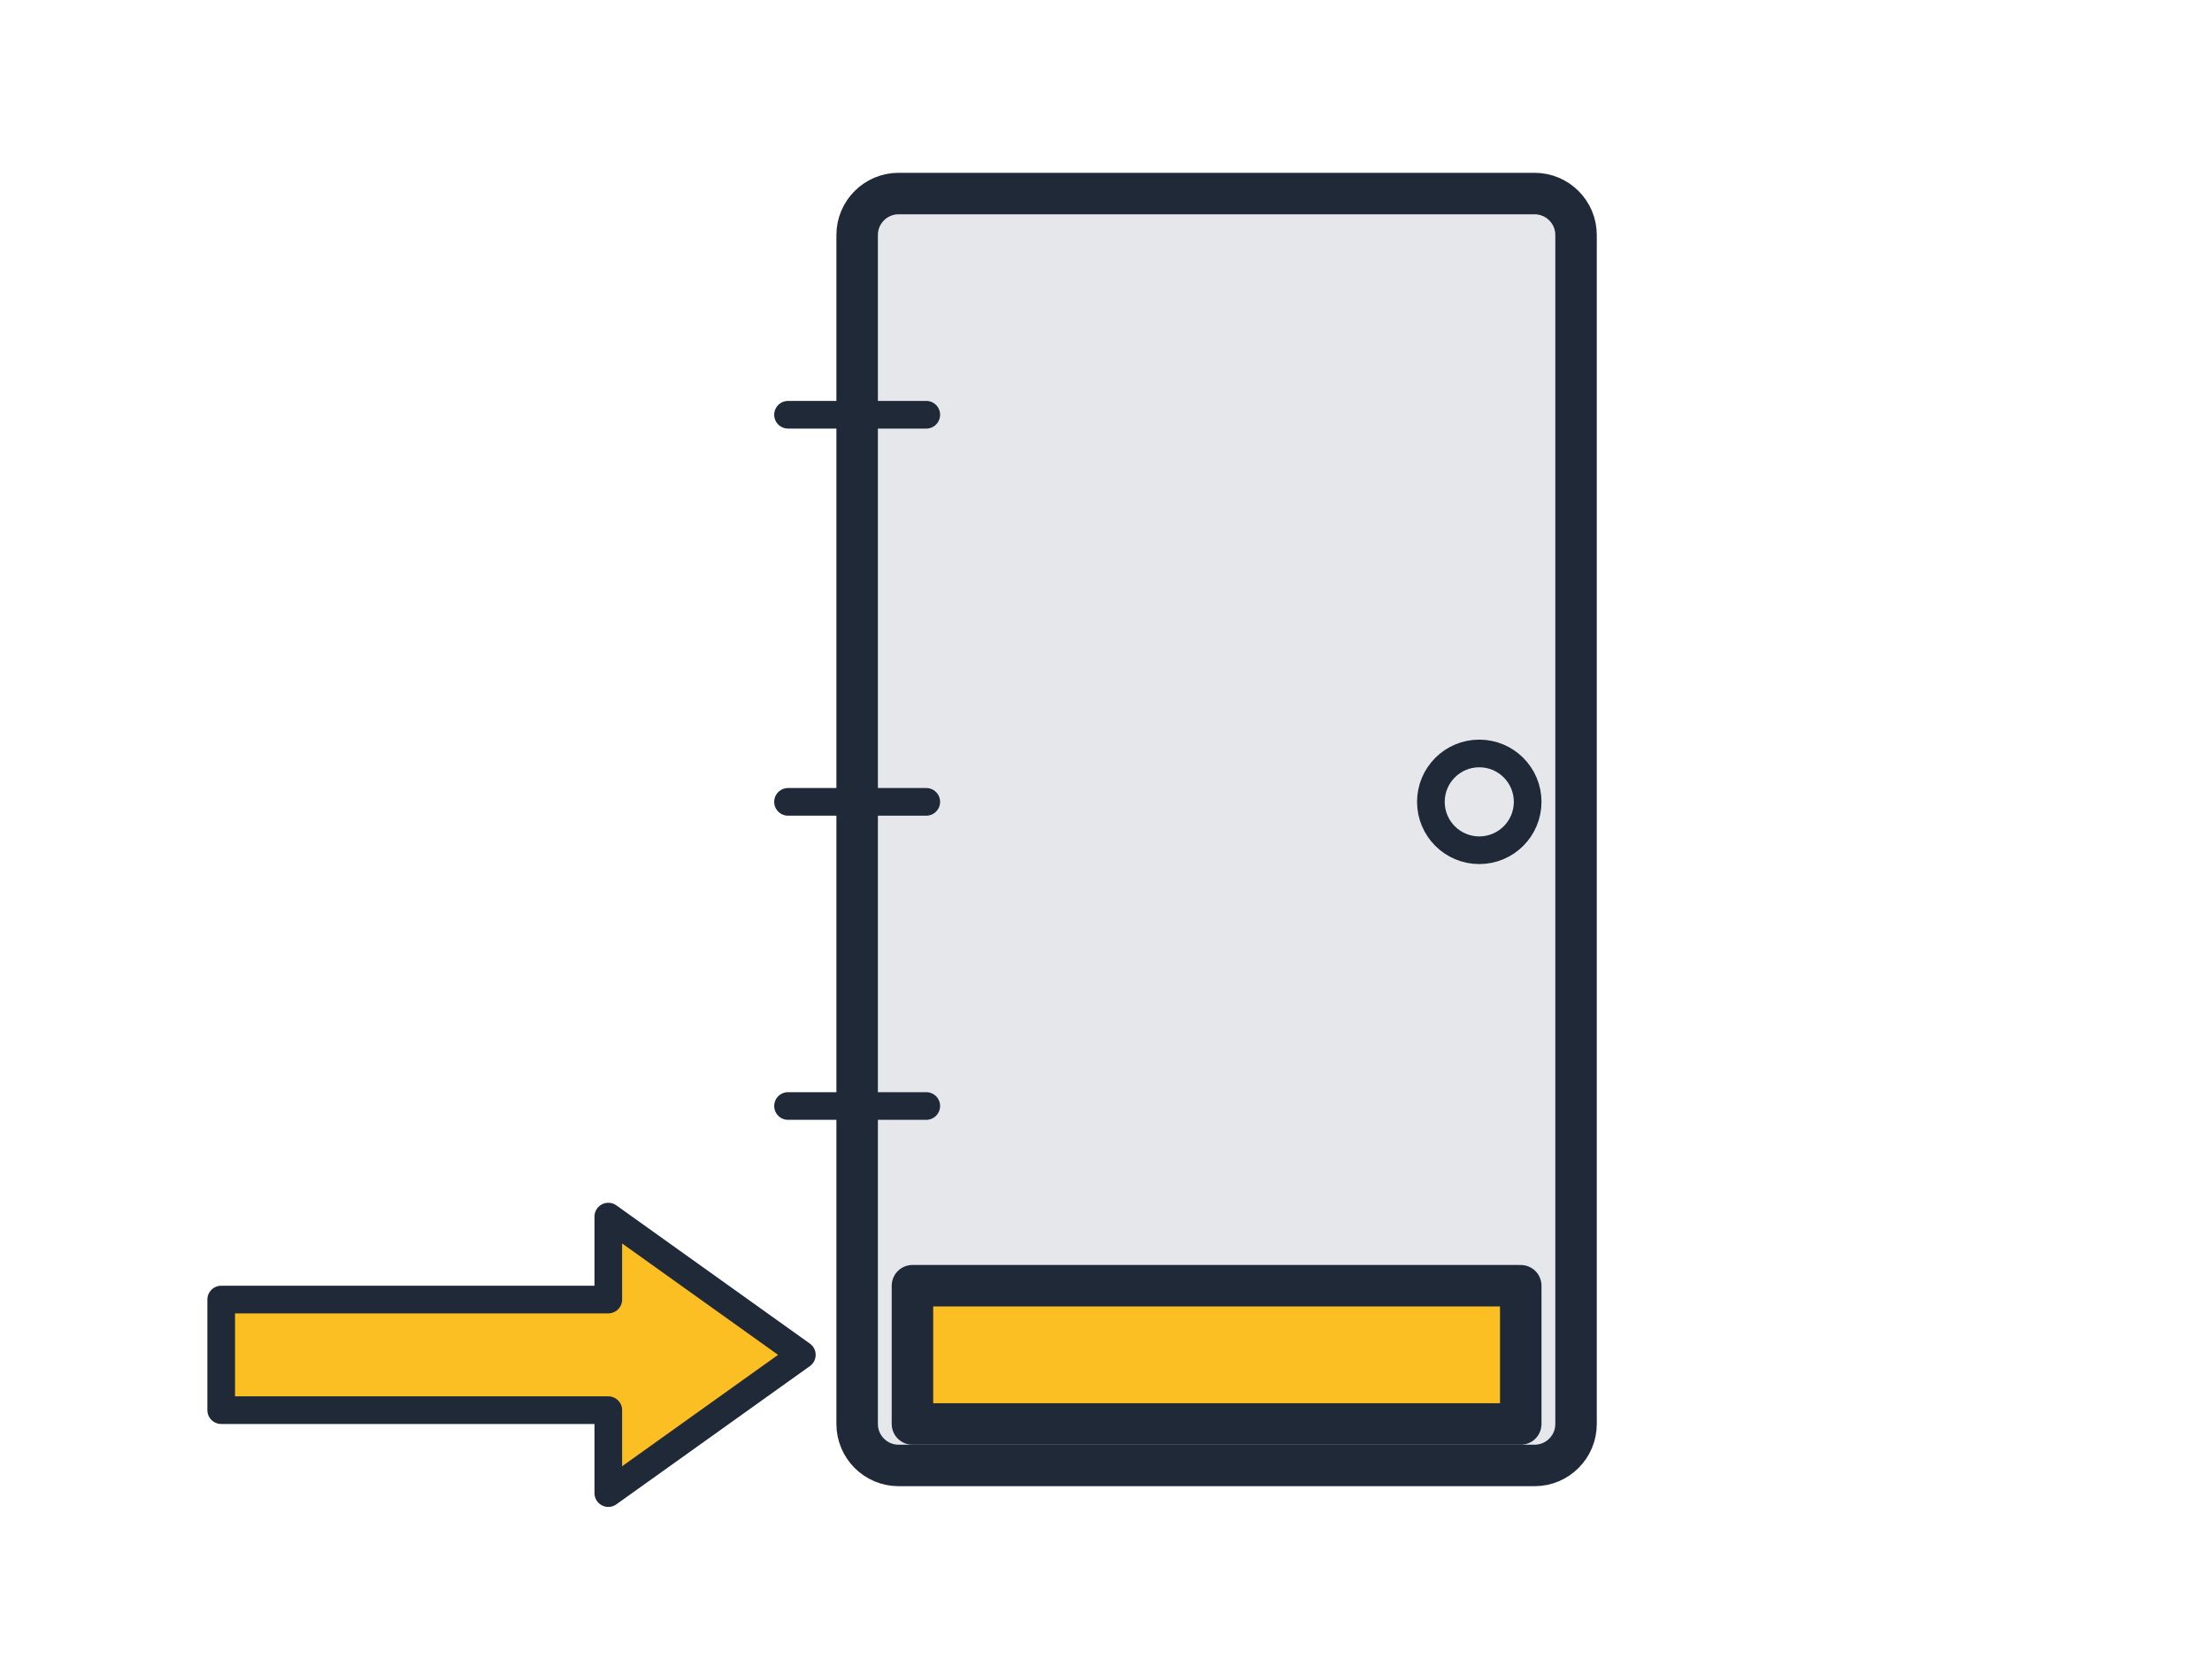
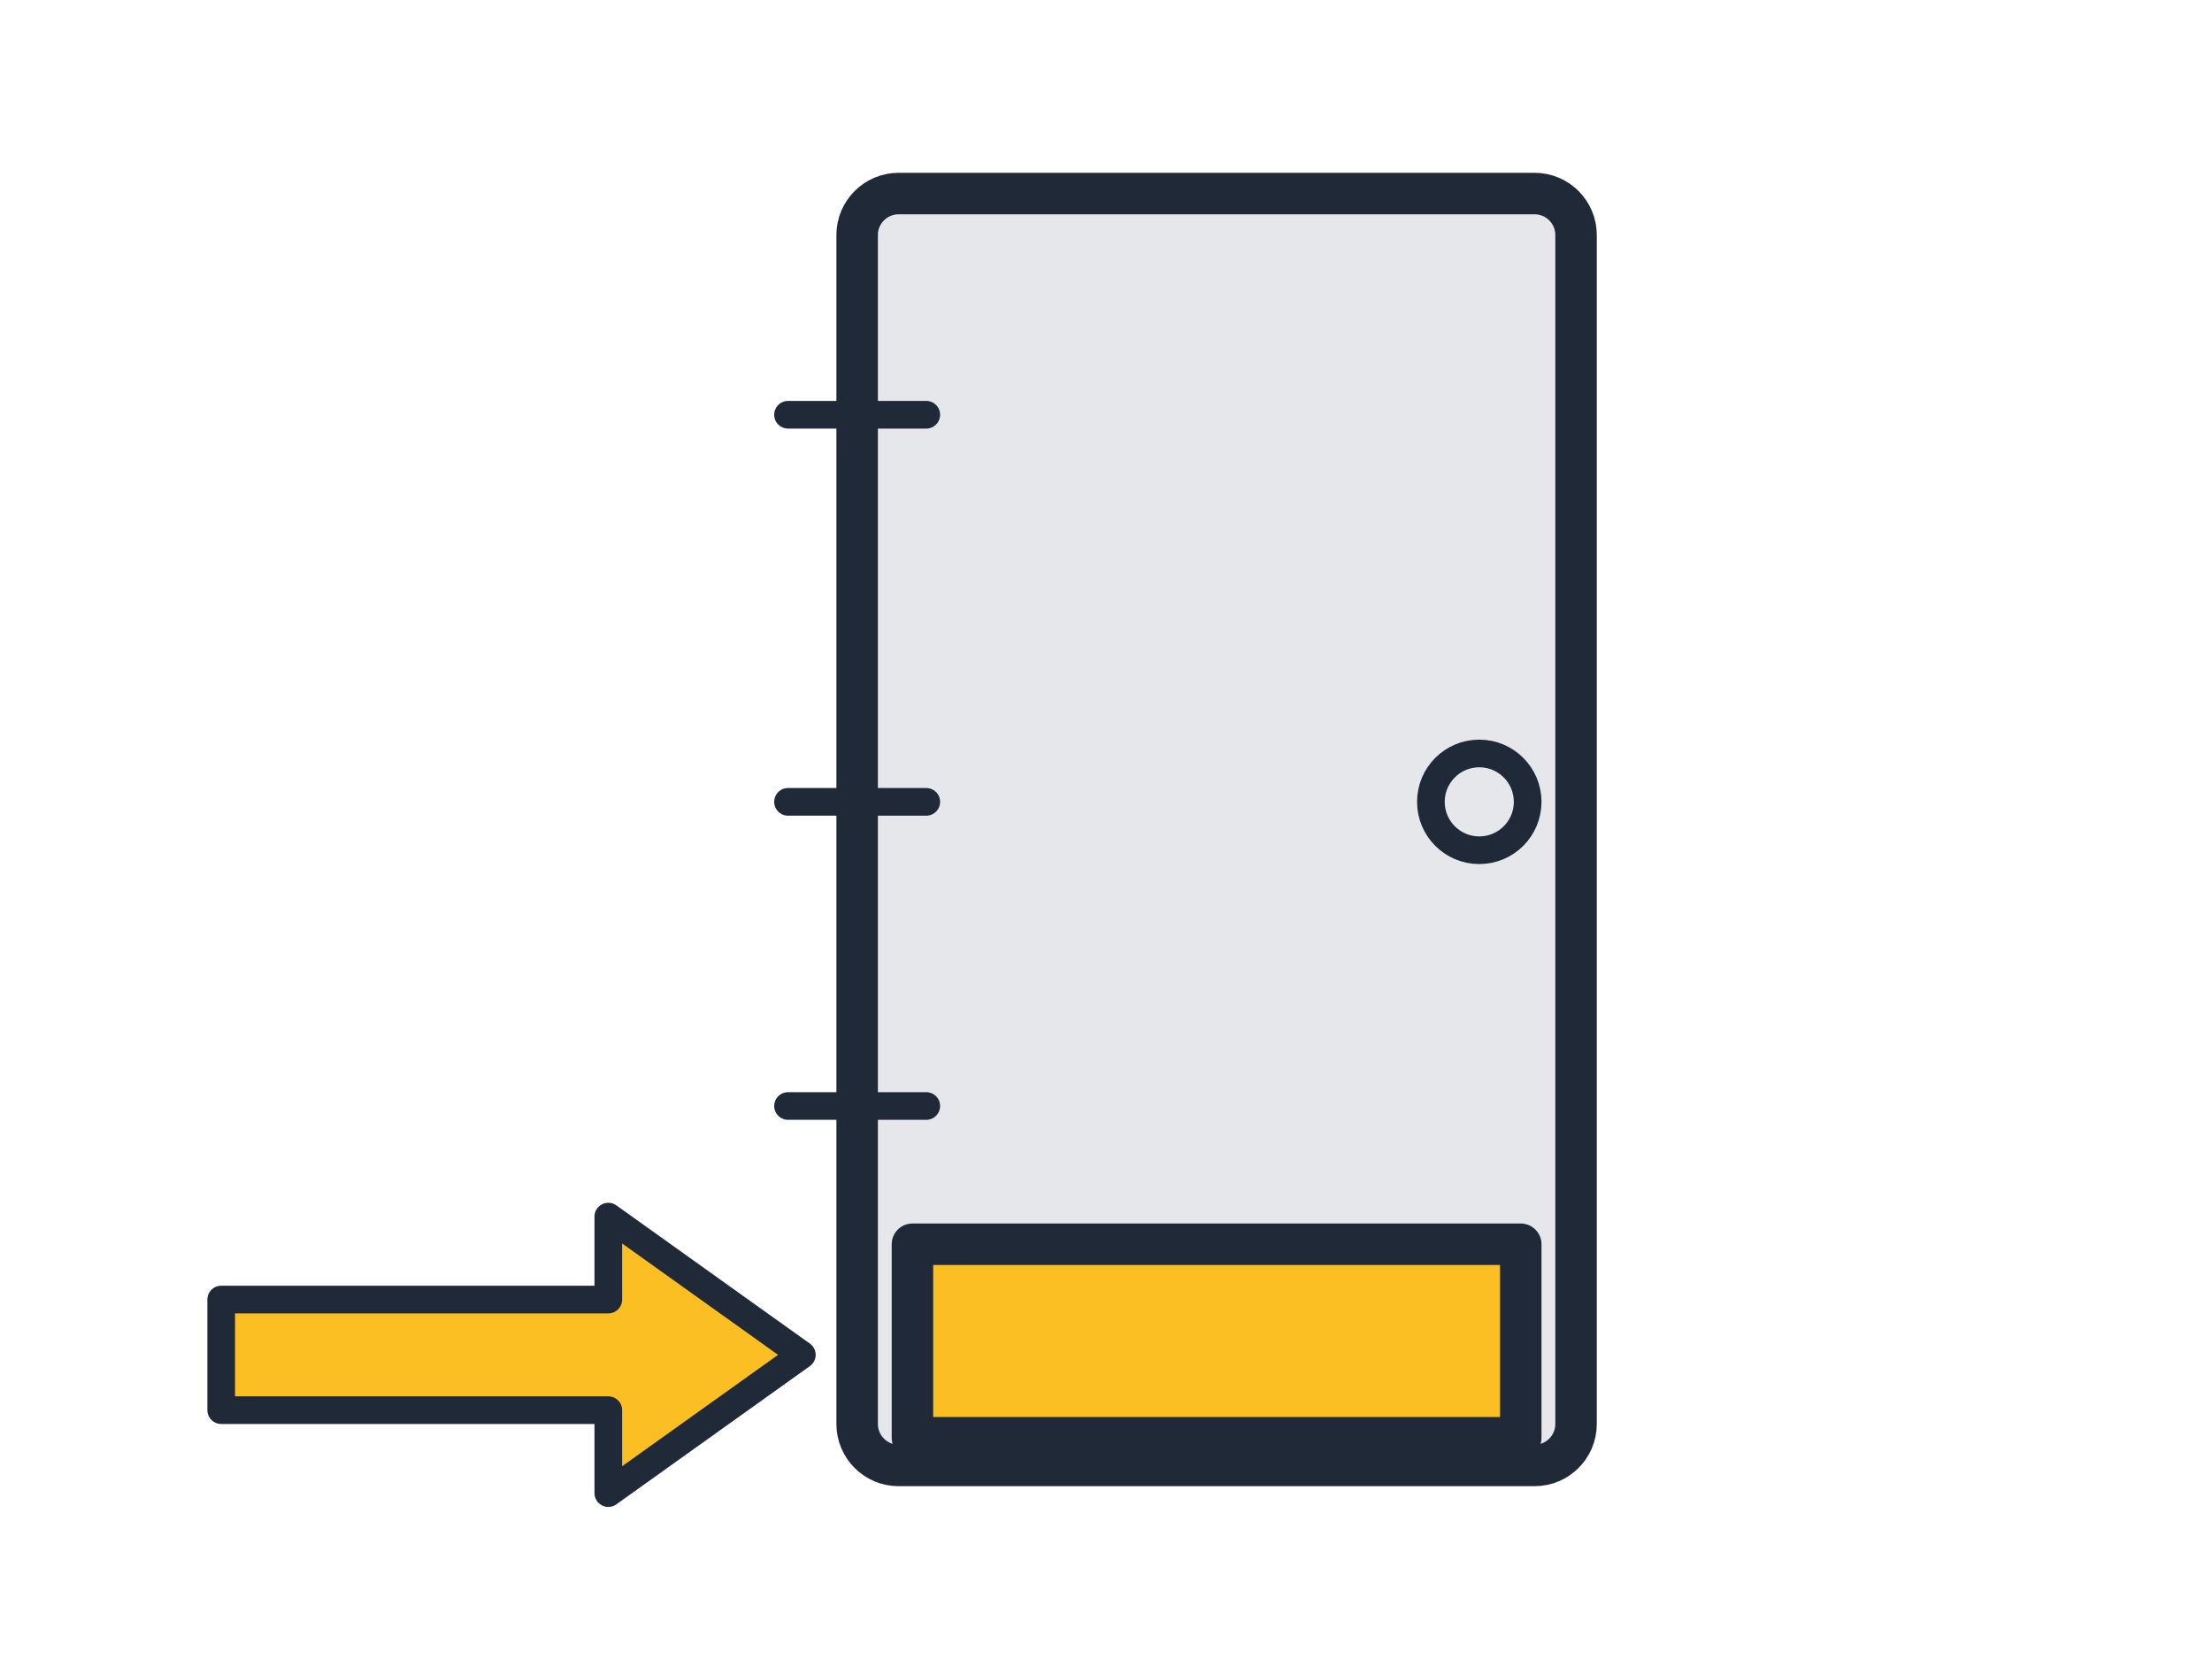
<svg xmlns="http://www.w3.org/2000/svg" viewBox="0 0 160 120" role="img" aria-label="for this location: part at the bottom edge of a door leaf">
  <g stroke="#1f2937" stroke-width="3" stroke-linecap="round" stroke-linejoin="round" fill="none">
    <rect x="62" y="14" width="52" height="92" rx="3" fill="#e5e7eb" />
    <line x1="57" y1="30" x2="67" y2="30" stroke-width="2" />
    <line x1="57" y1="58" x2="67" y2="58" stroke-width="2" />
    <line x1="57" y1="80" x2="67" y2="80" stroke-width="2" />
    <circle cx="107" cy="58" r="3.5" stroke-width="2" />
-     <rect x="66" y="93" width="44" height="10" fill="#fbbf24" />
+     <rect x="66" y="90" width="44" height="14" fill="#fbbf24" />
    <path d="M16 94 L44 94 L44 88 L58 98 L44 108 L44 102 L16 102 Z" fill="#fbbf24" stroke-width="2" />
  </g>
</svg>
